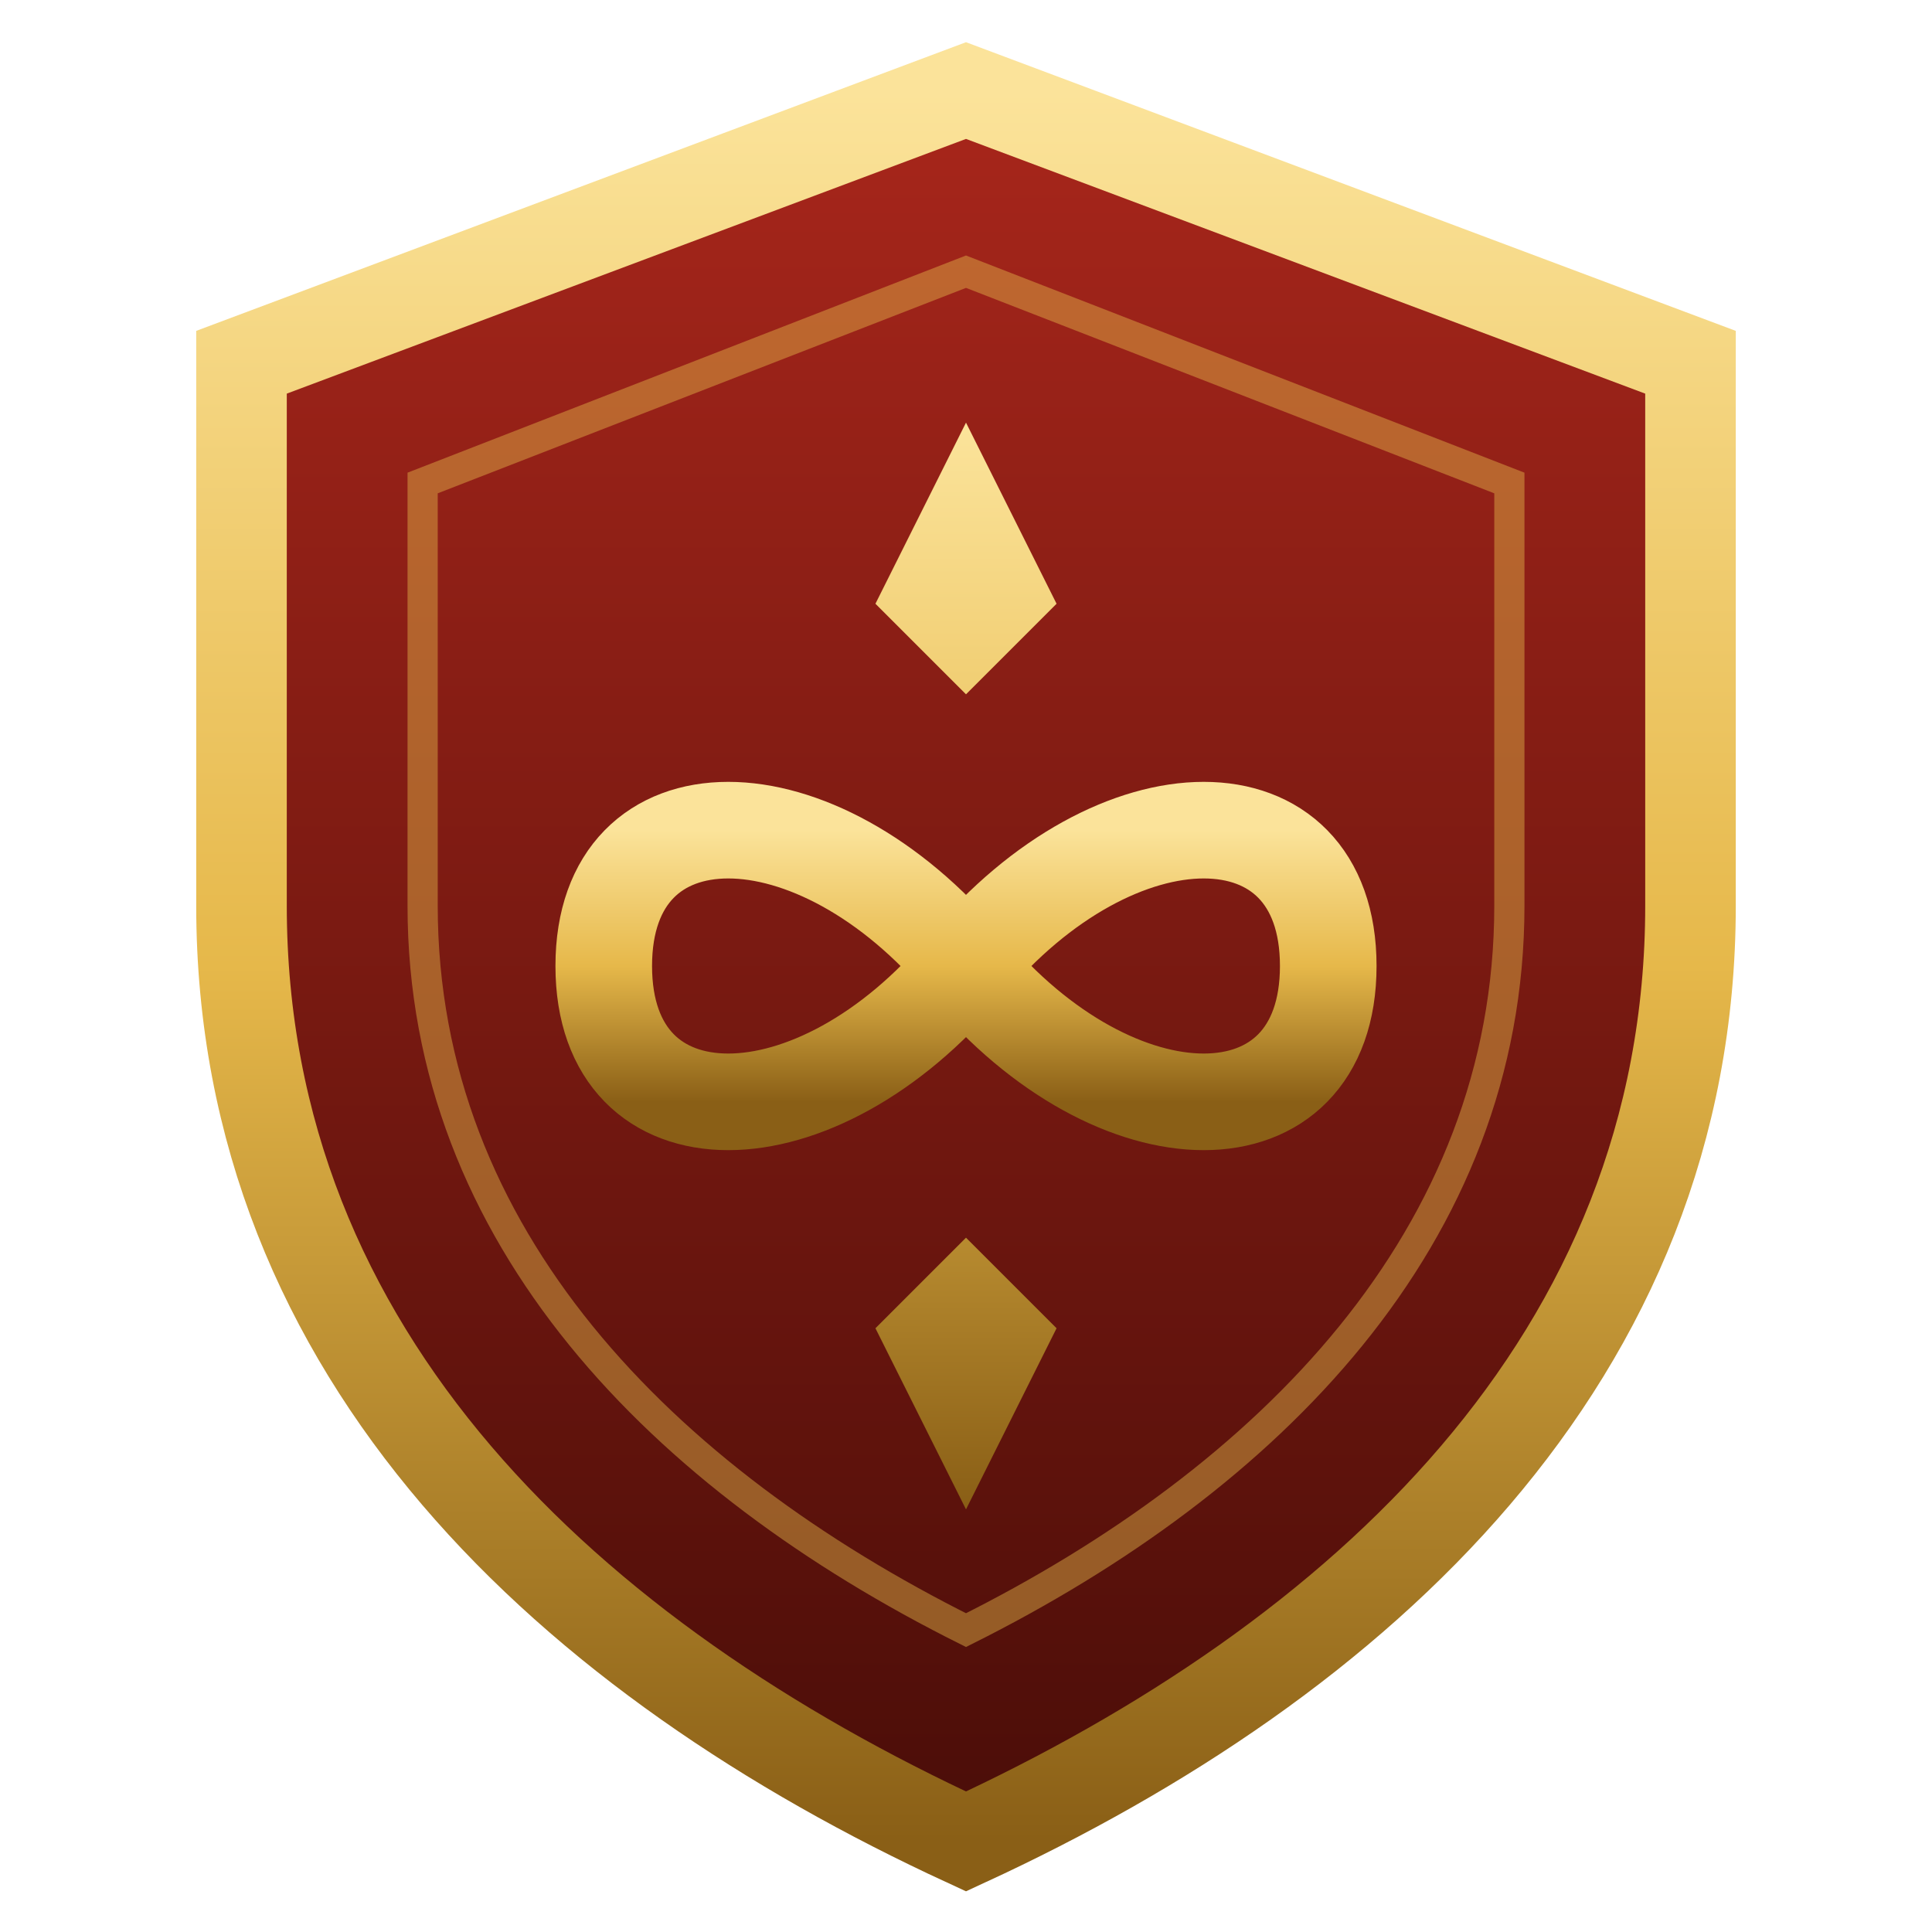
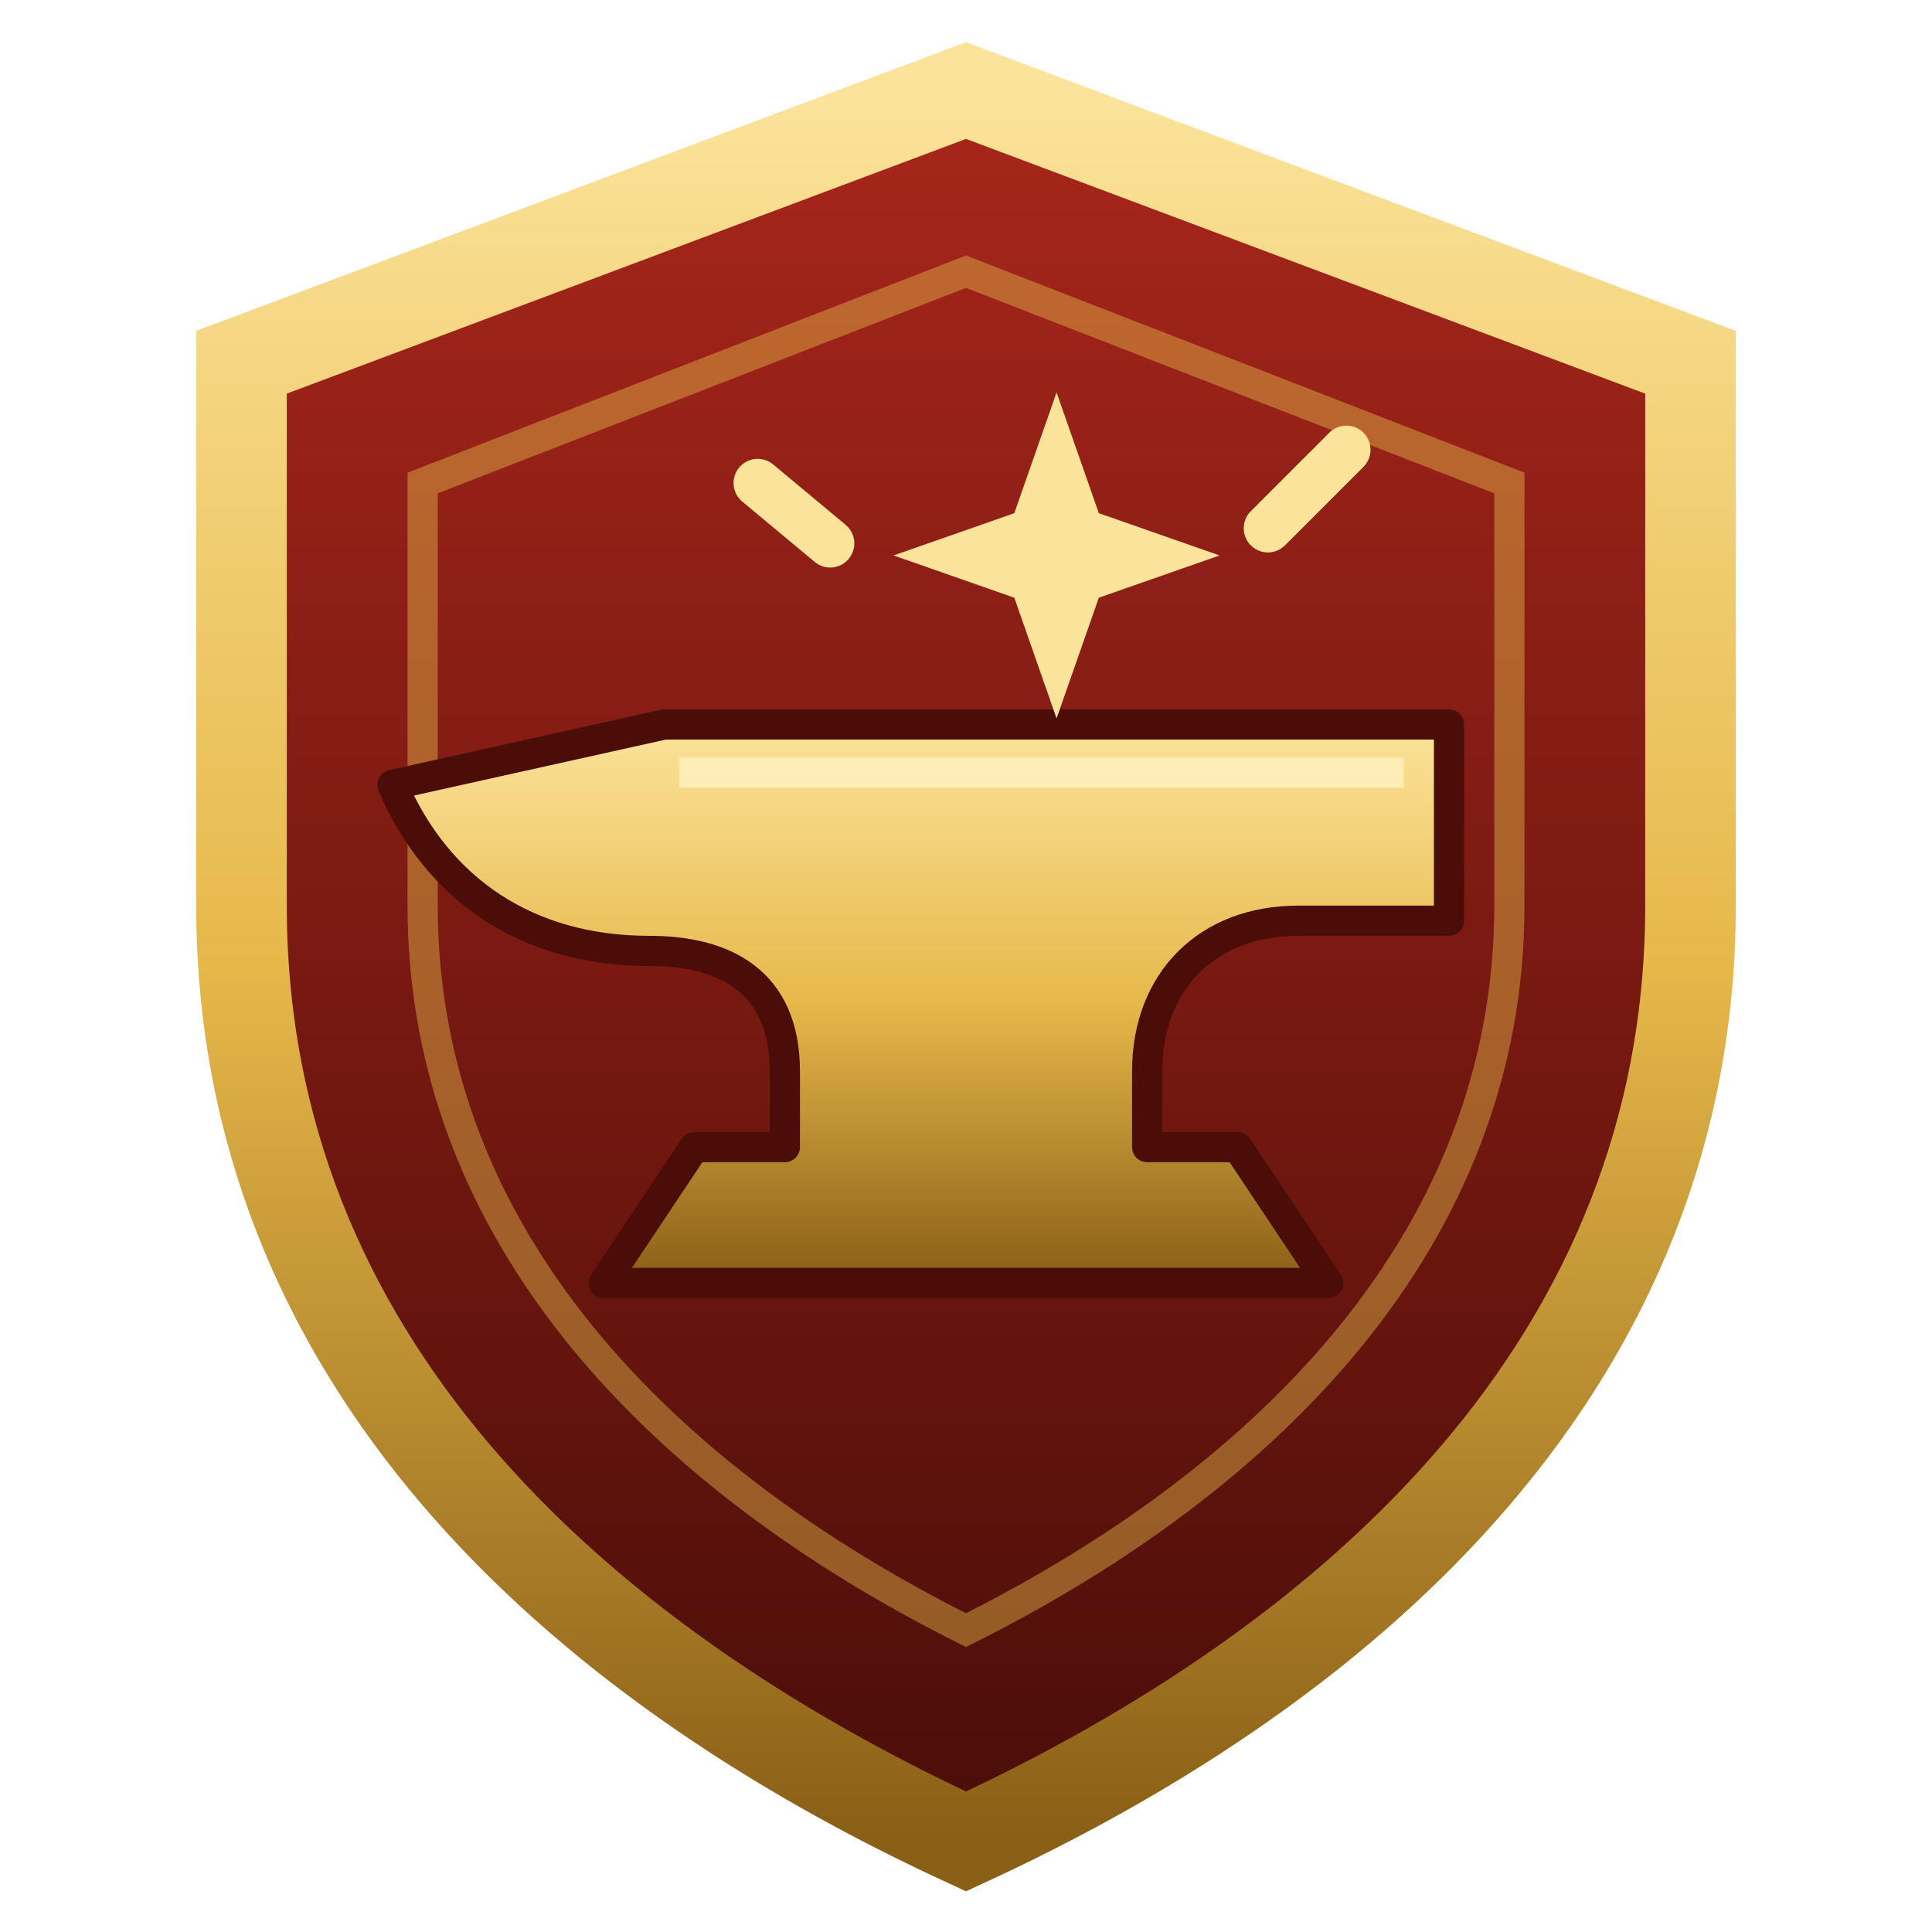
- <svg xmlns="http://www.w3.org/2000/svg" viewBox="0 0 64 64" role="img" aria-label="Forever Tome crest">
+ <svg xmlns="http://www.w3.org/2000/svg" viewBox="0 0 64 64" role="img" aria-label="Forever Anvil crest">
  <defs>
    <linearGradient id="g" x1="0" y1="0" x2="0" y2="1">
      <stop offset="0" stop-color="#fbe39a" />
      <stop offset=".5" stop-color="#e6b84a" />
      <stop offset="1" stop-color="#8a5f16" />
    </linearGradient>
    <linearGradient id="r" x1="0" y1="0" x2="0" y2="1">
      <stop offset="0" stop-color="#a8261b" />
      <stop offset="1" stop-color="#4a0d08" />
    </linearGradient>
  </defs>
  <path d="M32 3 L56 12 V30 C56 45 45 55 32 61 C19 55 8 45 8 30 V12 Z" fill="url(#r)" stroke="url(#g)" stroke-width="3" />
  <path d="M32 9 L50 16 V30 C50 41 42 49 32 54 C22 49 14 41 14 30 V16 Z" fill="none" stroke="#e6b84a" stroke-opacity=".45" stroke-width="1" />
-   <path d="M20 32 C20 26 27 26 32 32 C37 38 44 38 44 32 C44 26 37 26 32 32 C27 38 20 38 20 32 Z" fill="none" stroke="url(#g)" stroke-width="3.2" stroke-linejoin="round" />
-   <path d="M32 14 l3 6 -3 3 -3 -3 z M32 50 l3 -6 -3 -3 -3 3 z" fill="url(#g)" />
+   <path d="M13 26 L22 24 H48 V30.5 H43 C40 30.5 38 32.5 38 35.5 V38 H41 L44 42.5 H20 L23 38 H26 V35.5 C26 32.5 24 31.5 21.5 31.5 C17.5 31.5 14.5 29.5 13 26 Z" fill="url(#g)" stroke="#4a0d08" stroke-width="1" stroke-linejoin="round" />
+   <path d="M22.5 25.6 H46.5" stroke="#fff4c8" stroke-opacity=".7" stroke-width="1" />
+   <path d="M35 13 l1.4 4 4 1.4 -4 1.4 -1.4 4 -1.4 -4 -4 -1.4 4 -1.4 z" fill="#fbe39a" />
+   <path d="M42 17.5 l2.6 -2.6 M27.5 18 l-2.4 -2" stroke="#fbe39a" stroke-width="1.6" stroke-linecap="round" />
</svg>
